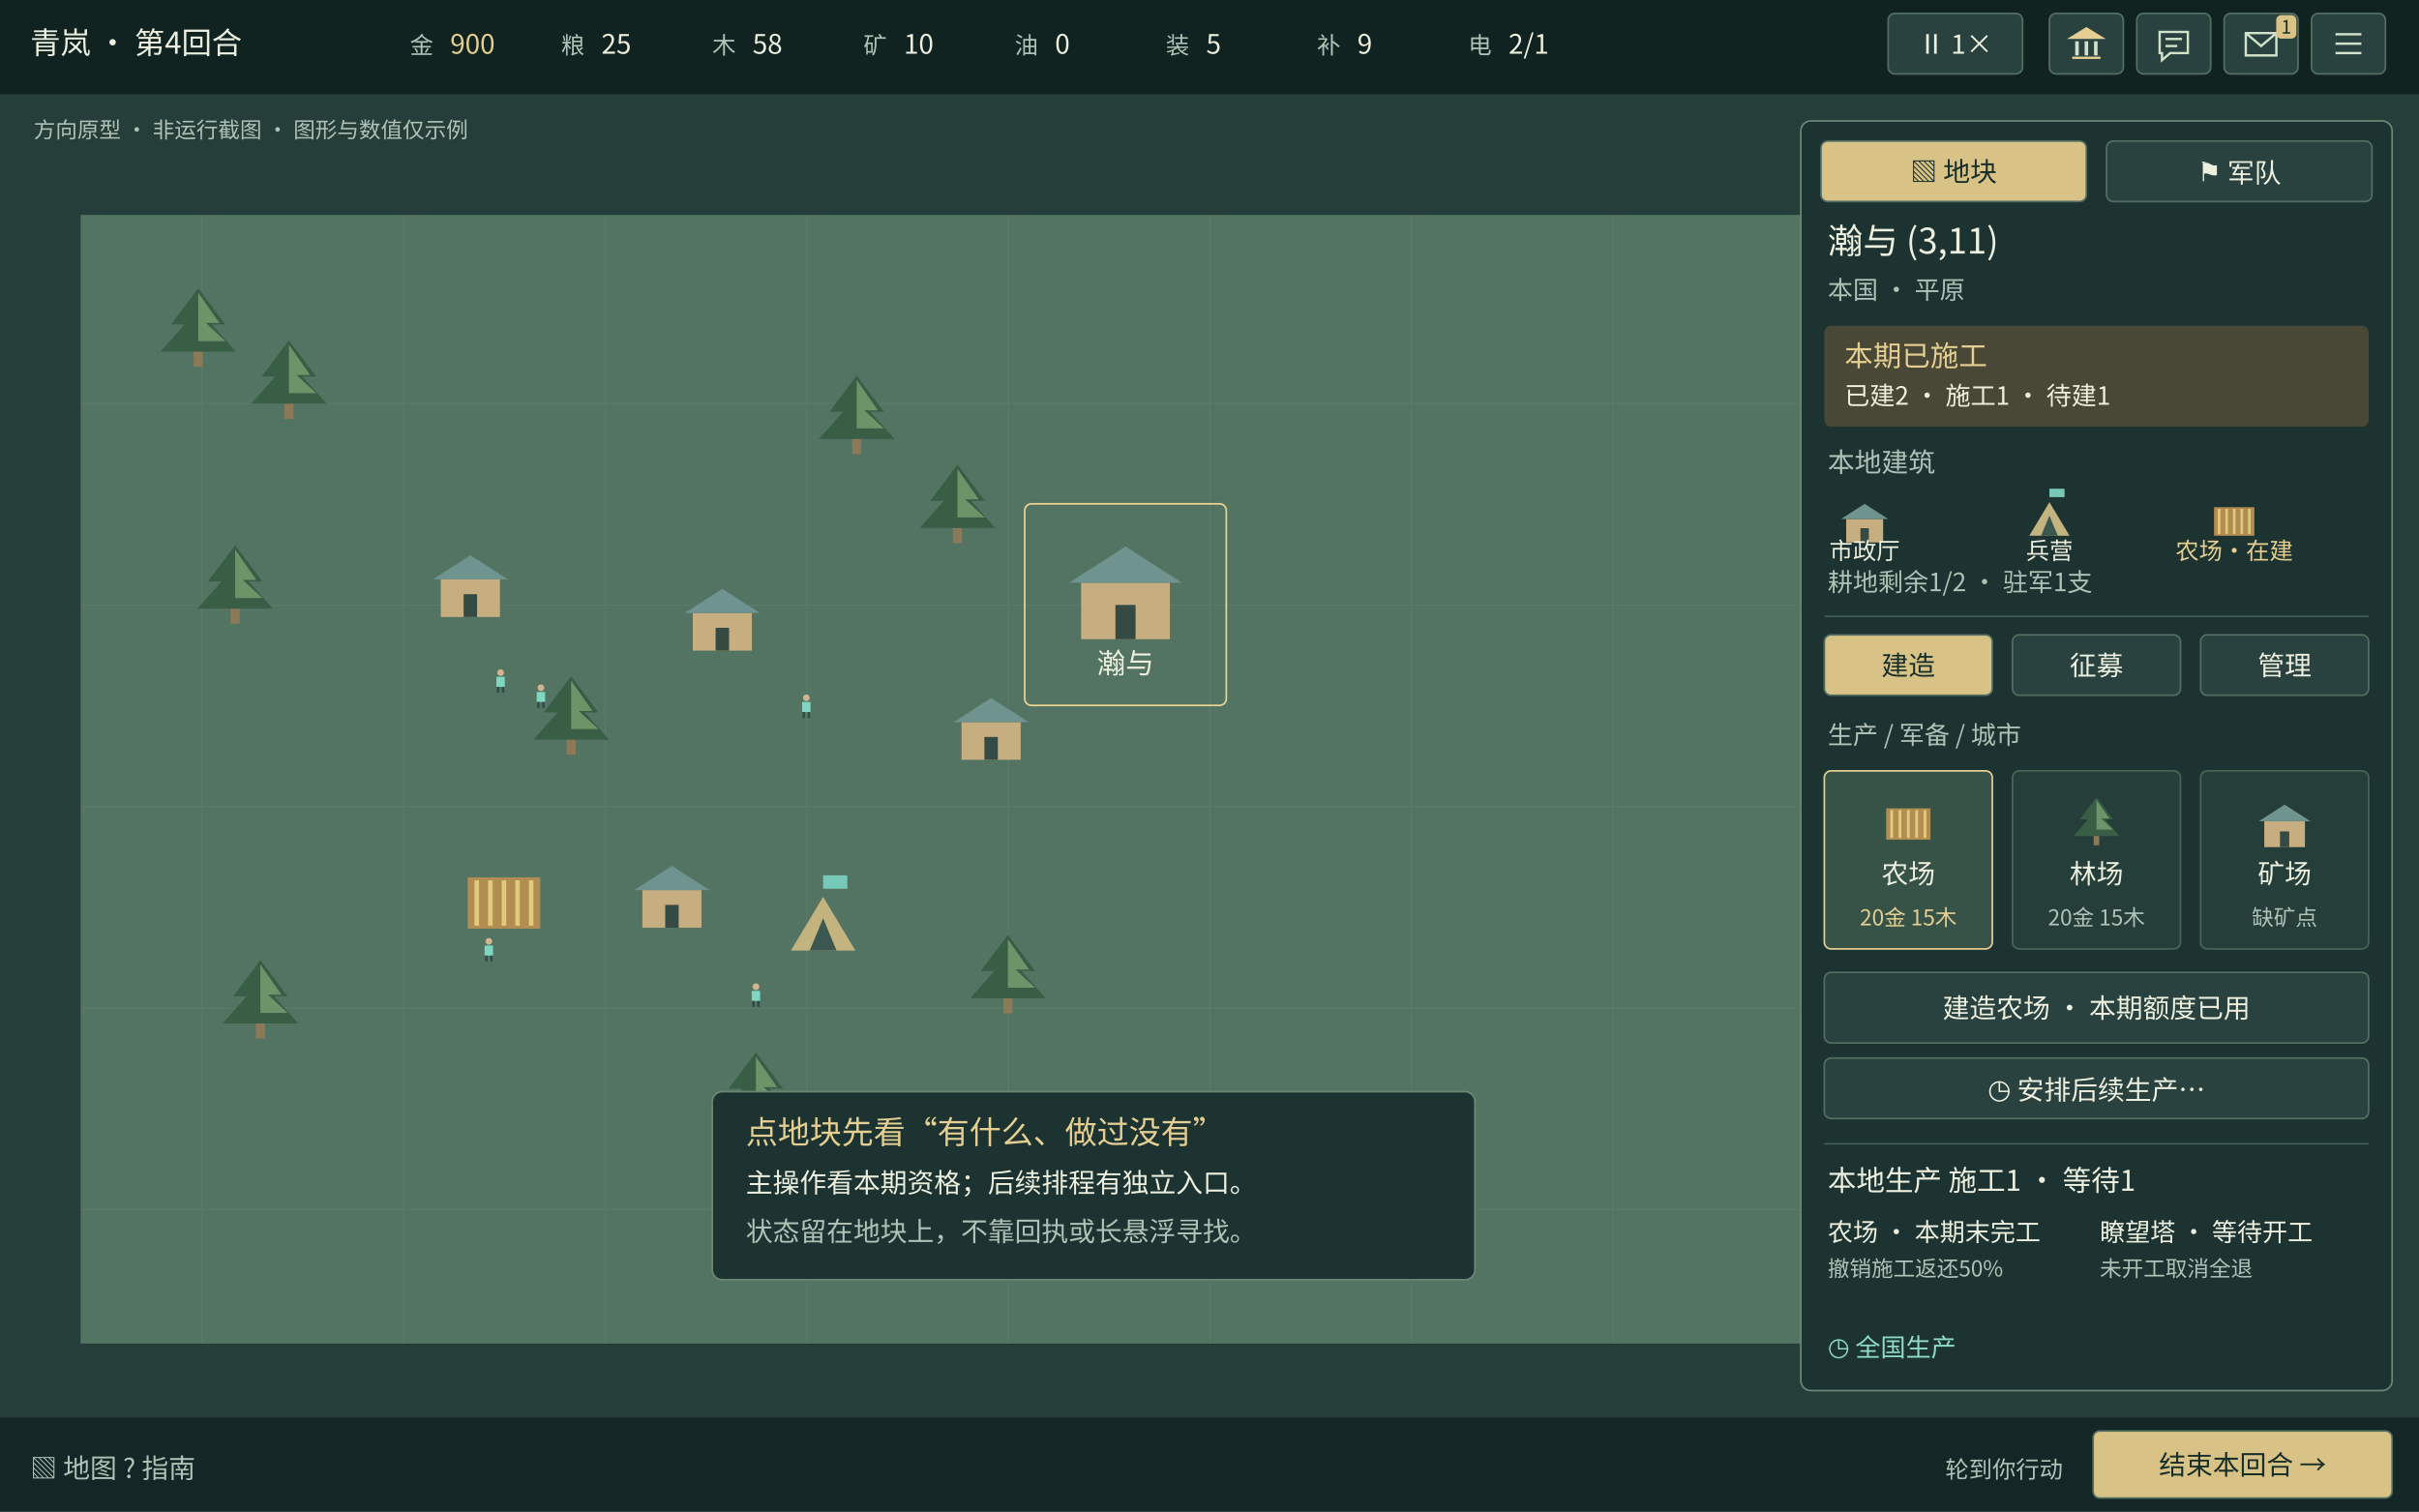
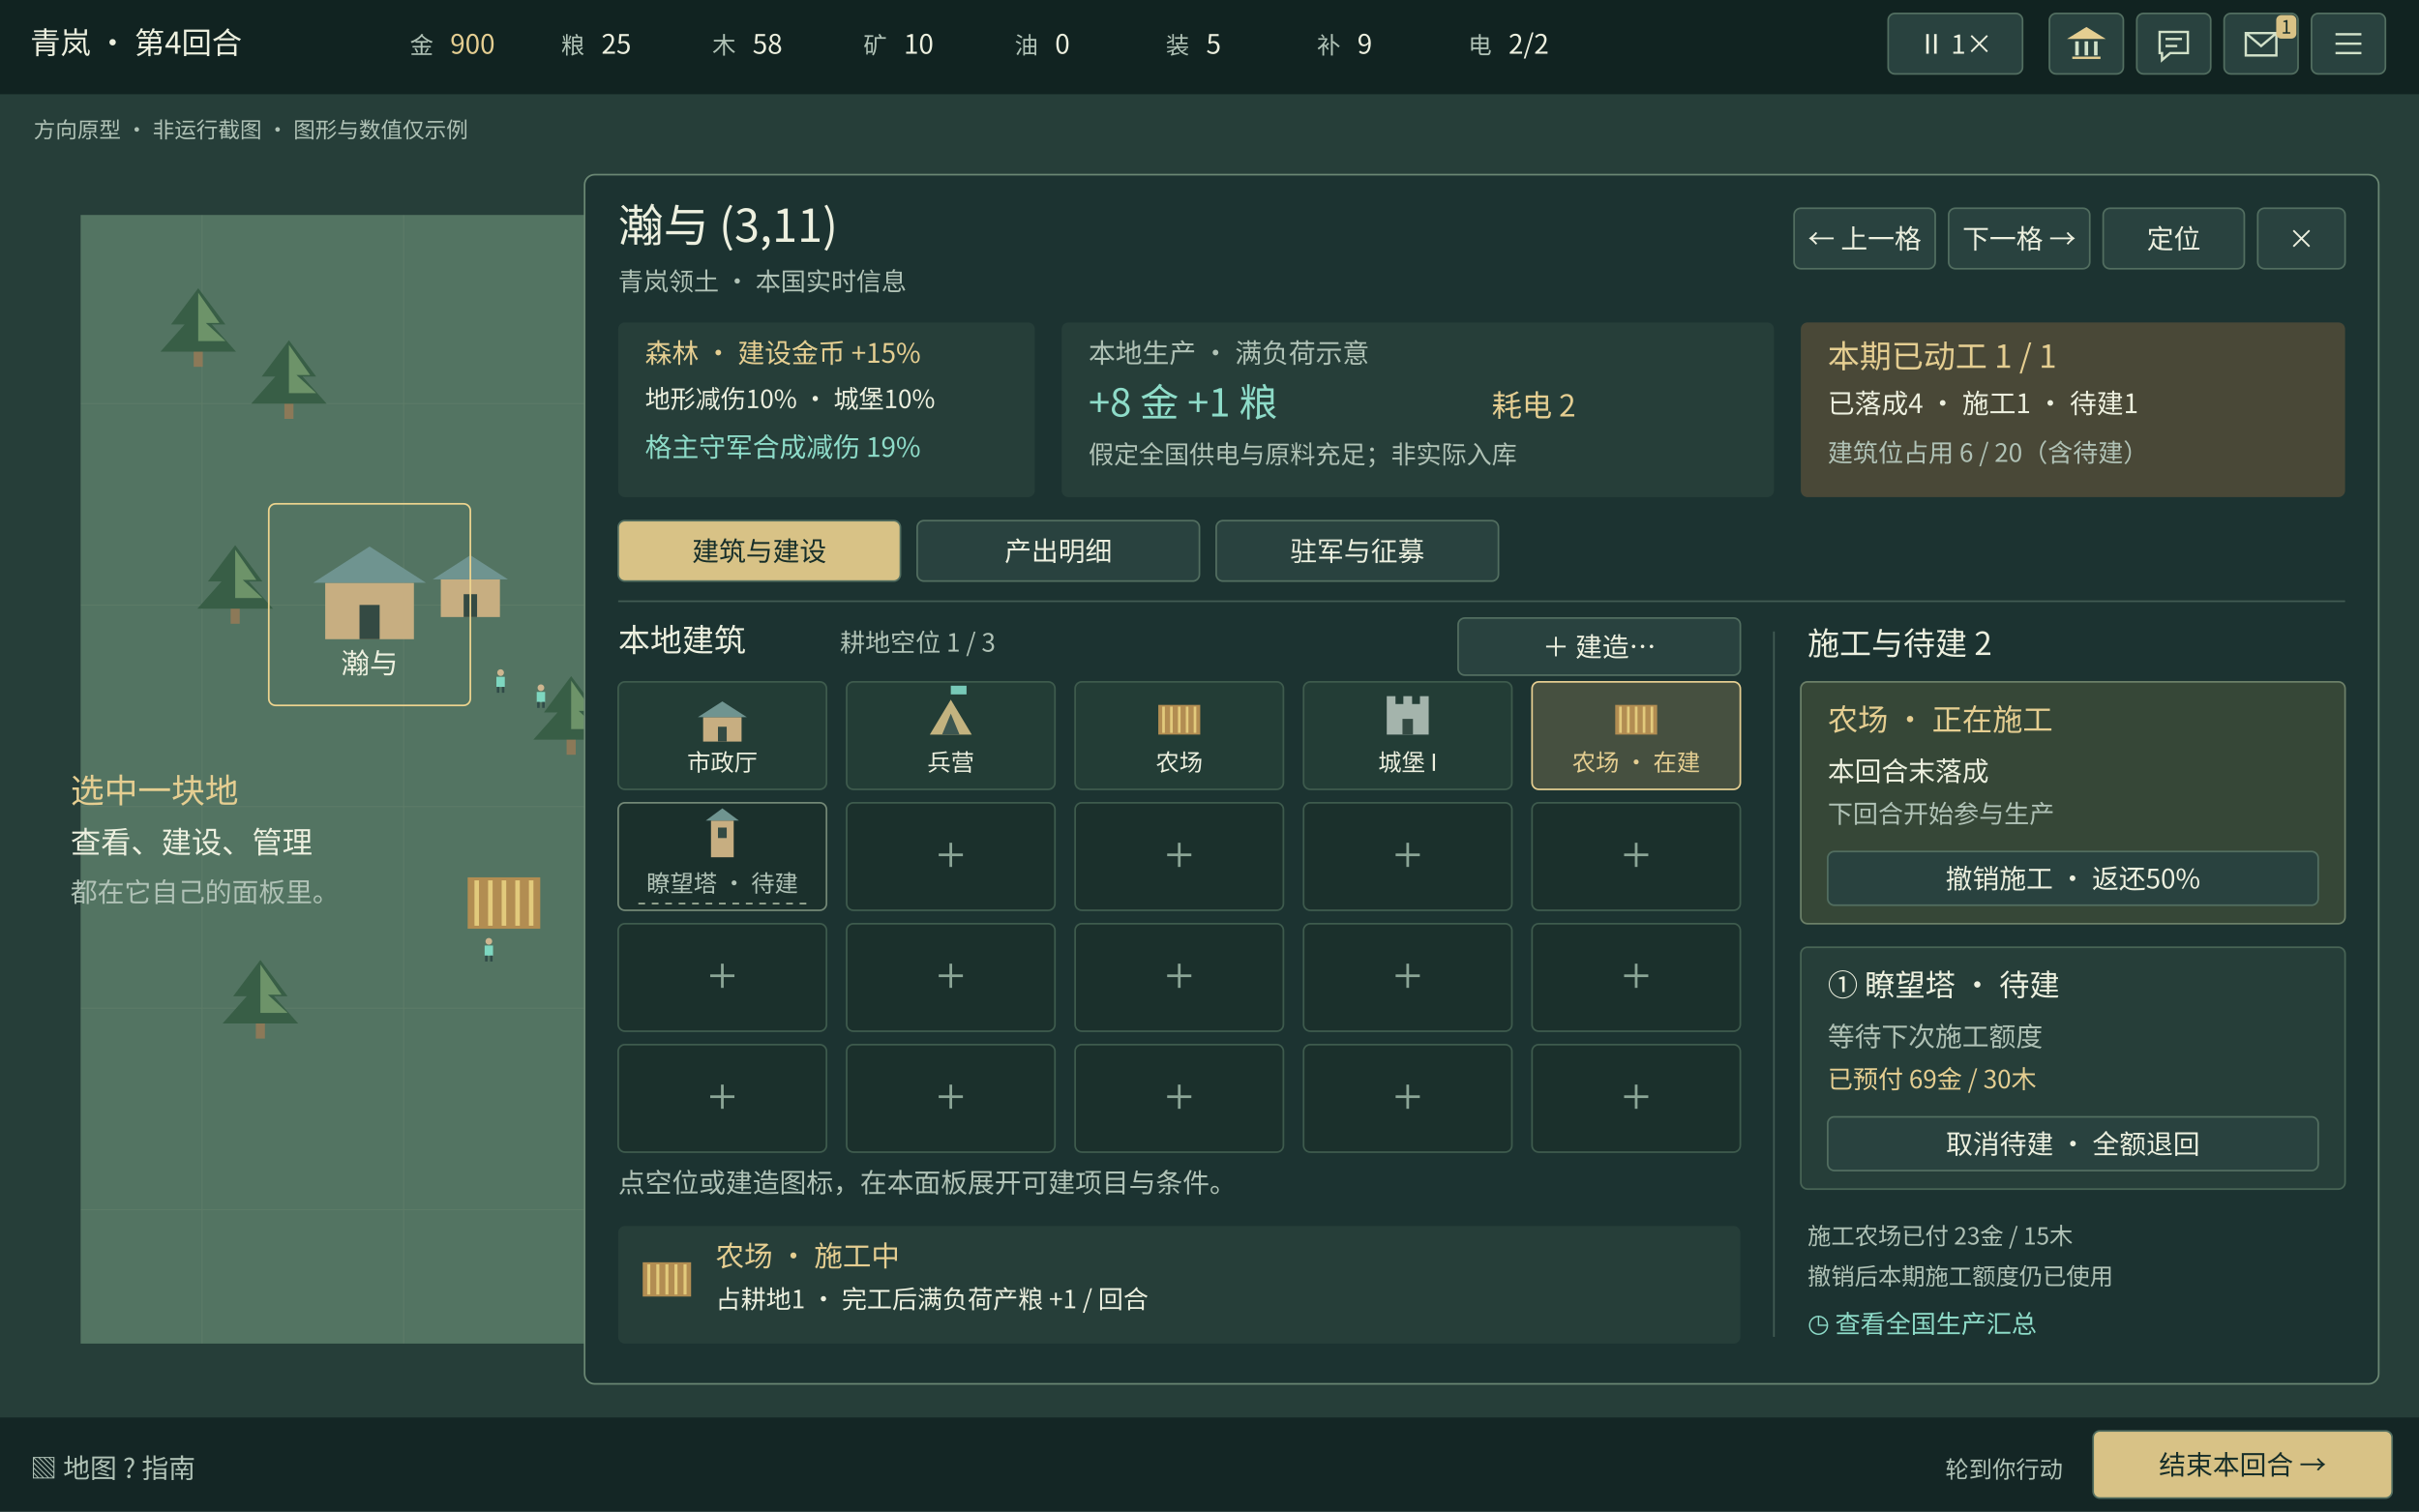
<svg xmlns="http://www.w3.org/2000/svg" width="1440" height="900" viewBox="0 0 1440 900">
  <style>text{font-family:"Noto Sans CJK SC","Microsoft YaHei",sans-serif;fill:#edf0df} .muted{fill:#b0c2b6} .gold{fill:#e5ce91} .cyan{fill:#8edcc9}</style>
  <defs>
    <pattern id="grid" width="120" height="120" patternUnits="userSpaceOnUse">
      <rect width="120" height="120" fill="#537462" />
      <path d="M120 0H0V120" fill="none" stroke="#708b72" stroke-opacity=".35" />
    </pattern>
    <g id="house">
      <path d="M-22 0h44v28h-44z" fill="#c7ae81" />
      <path d="M-28 0 0-18 28 0z" fill="#6f9490" />
      <path d="M-5 11h10v17H-5z" fill="#344a43" />
    </g>
    <g id="farm">
      <path d="M-24-14h48v34h-48z" fill="#b28d52" />
      <path d="M-18-12v30m9-30v30m9-30v30m9-30v30m9-30v30" stroke="#e2ca7c" stroke-width="3" />
    </g>
    <g id="camp">
      <path d="m-24 20 24-40 24 40z" fill="#c3b37f" />
      <path d="m-10 20 10-24 10 24z" fill="#3c5650" />
      <path d="M0-22v-14h18v10H0" fill="#77c9b7" />
+     </g>
+     <g id="castle">
+       <path d="M-24 20v-44h10v9h9v-9H5v9h9v-9h10v44z" fill="#a4b4ac" />
+       <path d="M-6 20V2H6v18z" fill="#344a43" />
+     </g>
+     <g id="tower">
+       <path d="M-13 22v-42h26v42z" fill="#c7ae81" />
+       <path d="m-19-20 19-14 19 14z" fill="#6f9490" />
+       <path d="M-5-12H5V0H-5z" fill="#344a43" />
+     </g>
+     <g id="plus">
+       <path d="M-9 0H9M0-9V9" fill="none" stroke="#8ba596" stroke-width="2" />
    </g>
    <g id="tree">
      <path d="M-3 8h6v18h-6z" fill="#8c7958" />
      <path d="m0-26 18 24H9l16 18h-50L-9-2h-9z" fill="#385e46" />
      <path d="m0-23 14 20H5L18 9H0z" fill="#6d9369" />
    </g>
    <g id="person">
      <circle cy="-9" r="4" fill="#cfb690" />
      <path d="M-5-4H5V8H-5z" fill="#7ed7c0" />
      <path d="M-3 8v7M3 8v7" stroke="#304b48" stroke-width="3" />
    </g>
    <g id="bank">
      <path d="m-13-5 13-8 13 8zM-12 12h24" fill="#e5ce91" stroke="#e5ce91" stroke-width="2" />
      <path d="M-8-2v12M0-2v12M8-2v12" stroke="#d2e1c9" stroke-width="3" />
    </g>
    <g id="speech">
      <path d="M-12-10h24V8H-3l-7 6V8h-2z" fill="none" stroke="#d2e1c9" stroke-width="2" />
      <path d="M-7-4H7M-7 2H3" stroke="#d2e1c9" stroke-width="2" />
    </g>
    <g id="mail">
      <path d="M-13-9h26V10h-26zM-13-9 0 2l13-11" fill="none" stroke="#d2e1c9" stroke-width="2" />
    </g>
    <g id="menu">
      <path d="M-11-8h22M-11 0h22M-11 8h22" stroke="#d2e1c9" stroke-width="2" />
    </g>
  </defs>
  <rect x="0" y="0" width="1440" height="900" rx="0" fill="#142524" />
  <rect x="0" y="56" width="1440" height="844" rx="0" fill="#263e39" />
  <rect x="48" y="128" width="1340" height="672" rx="0" fill="url(#grid)" />
  <use href="#tree" transform="translate(118 195) scale(0.9)" />
  <use href="#tree" transform="translate(172 226) scale(0.9)" />
  <use href="#tree" transform="translate(140 348) scale(0.9)" />
  <use href="#tree" transform="translate(340 426) scale(0.9)" />
  <use href="#tree" transform="translate(510 247) scale(0.9)" />
  <use href="#tree" transform="translate(570 300) scale(0.9)" />
  <use href="#tree" transform="translate(155 595) scale(0.9)" />
  <use href="#tree" transform="translate(450 650) scale(0.9)" />
  <use href="#tree" transform="translate(600 580) scale(0.9)" />
  <use href="#house" transform="translate(280 345) scale(0.8)" />
  <use href="#house" transform="translate(430 365) scale(0.8)" />
  <use href="#house" transform="translate(400 530) scale(0.8)" />
  <use href="#house" transform="translate(590 430) scale(0.8)" />
  <use href="#camp" transform="translate(490 550) scale(0.8)" />
  <use href="#farm" transform="translate(300 535) scale(0.9)" />
  <use href="#person" transform="translate(298 405) scale(0.5)" />
  <use href="#person" transform="translate(322 414) scale(0.5)" />
  <use href="#person" transform="translate(480 420) scale(0.5)" />
  <use href="#person" transform="translate(450 592) scale(0.5)" />
  <use href="#person" transform="translate(291 565) scale(0.5)" />
  <rect x="0" y="844" width="1440" height="56" rx="0" fill="#142625" />
  <rect x="0" y="0" width="1440" height="56" rx="0" fill="#112321" />
  <text x="18" y="32" font-size="18" class="" text-anchor="start">青岚 · 第4回合</text>
  <text x="244" y="32" font-size="14" class="muted" text-anchor="start">金</text>
  <text x="268" y="32" font-size="16" class="gold" text-anchor="start">900</text>
  <text x="334" y="32" font-size="14" class="muted" text-anchor="start">粮</text>
  <text x="358" y="32" font-size="16" class="" text-anchor="start">25</text>
  <text x="424" y="32" font-size="14" class="muted" text-anchor="start">木</text>
  <text x="448" y="32" font-size="16" class="" text-anchor="start">58</text>
  <text x="514" y="32" font-size="14" class="muted" text-anchor="start">矿</text>
  <text x="538" y="32" font-size="16" class="" text-anchor="start">10</text>
  <text x="604" y="32" font-size="14" class="muted" text-anchor="start">油</text>
  <text x="628" y="32" font-size="16" class="" text-anchor="start">0</text>
  <text x="694" y="32" font-size="14" class="muted" text-anchor="start">装</text>
  <text x="718" y="32" font-size="16" class="" text-anchor="start">5</text>
  <text x="784" y="32" font-size="14" class="muted" text-anchor="start">补</text>
  <text x="808" y="32" font-size="16" class="" text-anchor="start">9</text>
  <text x="874" y="32" font-size="14" class="muted" text-anchor="start">电</text>
-   <text x="898" y="32" font-size="16" class="" text-anchor="start">2/1</text>
+   <text x="898" y="32" font-size="16" class="" text-anchor="start">2/2</text>
  <rect x="1124" y="8" width="80" height="36" rx="4" fill="#29423f" stroke="#526e60" />
  <text x="1164.0" y="32.0" font-size="16" class="" text-anchor="middle">Ⅱ 1×</text>
  <g>
    <rect x="1220" y="8" width="44" height="36" rx="4" fill="#29423f" stroke="#526e60" />
    <use href="#bank" transform="translate(1242 26) scale(0.7)" />
  </g>
  <g>
    <rect x="1272" y="8" width="44" height="36" rx="4" fill="#29423f" stroke="#526e60" />
    <use href="#speech" transform="translate(1294 26) scale(0.7)" />
  </g>
  <g>
    <rect x="1324" y="8" width="44" height="36" rx="4" fill="#29423f" stroke="#526e60" />
    <use href="#mail" transform="translate(1346 26) scale(0.7)" />
    <rect x="1355" y="9" width="12" height="14" rx="3" fill="#d8c286" />
    <text x="1361" y="20" font-size="11" text-anchor="middle" style="fill:#172e29">1</text>
  </g>
  <g>
    <rect x="1376" y="8" width="44" height="36" rx="4" fill="#29423f" stroke="#526e60" />
    <use href="#menu" transform="translate(1398 26) scale(0.7)" />
  </g>
  <text x="18" y="880" font-size="16" class="muted" text-anchor="start">▧ 地图    ? 指南</text>
  <text x="1228" y="880" font-size="14" class="muted" text-anchor="end">轮到你行动</text>
  <rect x="1246" y="852" width="178" height="40" rx="4" fill="#d8c286" stroke="#526e60" />
  <text x="1335.0" y="878.0" text-anchor="middle" font-size="16" style="fill:#172e29">结束本回合 →</text>
  <text x="20" y="82" font-size="13" class="muted" text-anchor="start">方向原型 · 非运行截图 · 图形与数值仅示例</text>
-   <rect x="610" y="300" width="120" height="120" rx="4" fill="none" stroke="#edd48e" />
-   <use href="#house" transform="translate(670 347) scale(1.2)" />
-   <text x="670" y="401" font-size="17" class="" text-anchor="middle">瀚与</text>
-   <rect x="1072" y="72" width="352" height="756" rx="6" fill="#1c3331" stroke="#6a8773" />
-   <rect x="1084" y="84" width="158" height="36" rx="4" fill="#d8c286" stroke="#526e60" />
-   <text x="1163.0" y="108.0" text-anchor="middle" font-size="16" style="fill:#172e29">▧ 地块</text>
-   <rect x="1254" y="84" width="158" height="36" rx="4" fill="#29423f" stroke="#526e60" />
-   <text x="1333.0" y="108.0" font-size="16" class="" text-anchor="middle">⚑ 军队</text>
-   <text x="1088" y="151" font-size="21" class="" text-anchor="start">瀚与  (3,11)</text>
-   <text x="1088" y="178" font-size="15" class="muted" text-anchor="start">本国 · 平原</text>
-   <rect x="1086" y="194" width="324" height="60" rx="4" fill="#494837" />
-   <text x="1098" y="218" font-size="17" class="gold" text-anchor="start">本期已施工</text>
-   <text x="1098" y="241" font-size="15" class="" text-anchor="start">已建2  ·  施工1  ·  待建1</text>
-   <text x="1088" y="281" font-size="16" class="muted" text-anchor="start">本地建筑</text>
-   <use href="#house" transform="translate(1110 309) scale(0.5)" />
-   <text x="1110" y="333" font-size="14" class="" text-anchor="middle">市政厅</text>
-   <use href="#camp" transform="translate(1220 309) scale(0.5)" />
-   <text x="1220" y="333" font-size="14" class="" text-anchor="middle">兵营</text>
-   <use href="#farm" transform="translate(1330 309) scale(0.5)" />
-   <text x="1330" y="333" font-size="14" class="gold" text-anchor="middle">农场·在建</text>
-   <text x="1088" y="352" font-size="15" class="muted" text-anchor="start">耕地剩余1/2  ·  驻军1支</text>
-   <path d="M1086 367L1410 367" fill="none" stroke="#425b53" stroke-width="1" />
-   <rect x="1086" y="378" width="100" height="36" rx="4" fill="#d8c286" stroke="#526e60" />
-   <text x="1136.0" y="402.0" text-anchor="middle" font-size="16" style="fill:#172e29">建造</text>
-   <rect x="1198" y="378" width="100" height="36" rx="4" fill="#29423f" stroke="#526e60" />
-   <text x="1248.0" y="402.0" font-size="16" class="" text-anchor="middle">征募</text>
-   <rect x="1310" y="378" width="100" height="36" rx="4" fill="#29423f" stroke="#526e60" />
-   <text x="1360.0" y="402.0" font-size="16" class="" text-anchor="middle">管理</text>
-   <text x="1088" y="443" font-size="15" class="muted" text-anchor="start">生产  /  军备  /  城市</text>
-   <rect x="1086" y="459" width="100" height="106" rx="4" fill="#375247" stroke="#e5ce91" />
-   <use href="#farm" transform="translate(1136 489) scale(0.55)" />
-   <text x="1136" y="526" font-size="16" class="" text-anchor="middle">农场</text>
-   <text x="1136" y="551" font-size="13" class="gold" text-anchor="middle">20金 15木</text>
-   <rect x="1198" y="459" width="100" height="106" rx="4" fill="#263e39" stroke="#486455" />
-   <use href="#tree" transform="translate(1248 489) scale(0.55)" />
-   <text x="1248" y="526" font-size="16" class="" text-anchor="middle">林场</text>
-   <text x="1248" y="551" font-size="13" class="muted" text-anchor="middle">20金 15木</text>
-   <rect x="1310" y="459" width="100" height="106" rx="4" fill="#263e39" stroke="#486455" />
-   <use href="#house" transform="translate(1360 489) scale(0.55)" />
-   <text x="1360" y="526" font-size="16" class="" text-anchor="middle">矿场</text>
-   <text x="1360" y="551" font-size="13" class="muted" text-anchor="middle">缺矿点</text>
-   <rect x="1086" y="579" width="324" height="42" rx="4" fill="#29423f" stroke="#526e60" />
-   <text x="1248.0" y="606.0" font-size="16" class="" text-anchor="middle">建造农场 · 本期额度已用</text>
-   <rect x="1086" y="630" width="324" height="36" rx="4" fill="#29423f" stroke="#526e60" />
-   <text x="1248.0" y="654.0" font-size="16" class="" text-anchor="middle">◷ 安排后续生产…</text>
-   <path d="M1086 681L1410 681" fill="none" stroke="#425b53" stroke-width="1" />
-   <text x="1088" y="709" font-size="17" class="" text-anchor="start">本地生产  施工1 · 等待1</text>
-   <text x="1088" y="739" font-size="15" class="" text-anchor="start">农场 · 本期末完工</text>
-   <text x="1088" y="760" font-size="13" class="muted" text-anchor="start">撤销施工返还50%</text>
-   <text x="1250" y="739" font-size="15" class="" text-anchor="start">瞭望塔 · 等待开工</text>
-   <text x="1250" y="760" font-size="13" class="muted" text-anchor="start">未开工取消全退</text>
-   <text x="1088" y="807" font-size="15" class="cyan" text-anchor="start">◷ 全国生产</text>
-   <rect x="424" y="650" width="454" height="112" rx="6" fill="#1c3331" stroke="#6a8773" />
-   <text x="444" y="681" font-size="19" class="gold" text-anchor="start">点地块先看“有什么、做过没有”</text>
-   <text x="444" y="710" font-size="16" class="" text-anchor="start">主操作看本期资格；后续排程有独立入口。</text>
-   <text x="444" y="739" font-size="16" class="muted" text-anchor="start">状态留在地块上，不靠回执或长悬浮寻找。</text>
+   <rect x="160" y="300" width="120" height="120" rx="4" fill="none" stroke="#edd48e" />
+   <use href="#house" transform="translate(220 347) scale(1.2)" />
+   <text x="220" y="401" font-size="17" class="" text-anchor="middle">瀚与</text>
+   <text x="42" y="478" font-size="20" class="gold" text-anchor="start">选中一块地</text>
+   <text x="42" y="508" font-size="18" class="" text-anchor="start">查看、建设、管理</text>
+   <text x="42" y="537" font-size="16" class="muted" text-anchor="start">都在它自己的面板里。</text>
+   <rect x="348" y="104" width="1068" height="720" rx="6" fill="#1c3331" stroke="#6a8773" />
+   <text x="368" y="144" font-size="27" class="" text-anchor="start">瀚与  (3,11)</text>
+   <text x="368" y="173" font-size="15" class="muted" text-anchor="start">青岚领土 · 本国实时信息</text>
+   <rect x="1068" y="124" width="84" height="36" rx="4" fill="#29423f" stroke="#526e60" />
+   <text x="1110.0" y="148.0" font-size="16" class="" text-anchor="middle">← 上一格</text>
+   <rect x="1160" y="124" width="84" height="36" rx="4" fill="#29423f" stroke="#526e60" />
+   <text x="1202.0" y="148.0" font-size="16" class="" text-anchor="middle">下一格 →</text>
+   <rect x="1252" y="124" width="84" height="36" rx="4" fill="#29423f" stroke="#526e60" />
+   <text x="1294.0" y="148.0" font-size="16" class="" text-anchor="middle">定位</text>
+   <rect x="1344" y="124" width="52" height="36" rx="4" fill="#29423f" stroke="#526e60" />
+   <text x="1370.0" y="148.0" font-size="16" class="" text-anchor="middle">×</text>
+   <rect x="368" y="192" width="248" height="104" rx="4" fill="#263e39" />
+   <text x="384" y="216" font-size="16" class="gold" text-anchor="start">森林 · 建设金币 +15%</text>
+   <text x="384" y="243" font-size="15" class="" text-anchor="start">地形减伤10% · 城堡10%</text>
+   <text x="384" y="272" font-size="16" class="cyan" text-anchor="start">格主守军合成减伤 19%</text>
+   <rect x="632" y="192" width="424" height="104" rx="4" fill="#263e39" />
+   <text x="648" y="216" font-size="16" class="muted" text-anchor="start">本地生产 · 满负荷示意</text>
+   <text x="648" y="248" font-size="23" class="cyan" text-anchor="start">+8 金   +1 粮</text>
+   <text x="888" y="248" font-size="18" class="gold" text-anchor="start">耗电 2</text>
+   <text x="648" y="276" font-size="15" class="muted" text-anchor="start">假定全国供电与原料充足；非实际入库</text>
+   <rect x="1072" y="192" width="324" height="104" rx="4" fill="#494837" />
+   <text x="1088" y="219" font-size="19" class="gold" text-anchor="start">本期已动工 1 / 1</text>
+   <text x="1088" y="246" font-size="16" class="" text-anchor="start">已落成4 · 施工1 · 待建1</text>
+   <text x="1088" y="275" font-size="15" class="muted" text-anchor="start">建筑位占用 6 / 20（含待建）</text>
+   <rect x="368" y="310" width="168" height="36" rx="4" fill="#d8c286" stroke="#526e60" />
+   <text x="452.0" y="334.0" text-anchor="middle" font-size="16" style="fill:#172e29">建筑与建设</text>
+   <rect x="546" y="310" width="168" height="36" rx="4" fill="#29423f" stroke="#526e60" />
+   <text x="630.0" y="334.0" font-size="16" class="" text-anchor="middle">产出明细</text>
+   <rect x="724" y="310" width="168" height="36" rx="4" fill="#29423f" stroke="#526e60" />
+   <text x="808.0" y="334.0" font-size="16" class="" text-anchor="middle">驻军与征募</text>
+   <path d="M368 358L1396 358" fill="none" stroke="#425b53" stroke-width="1" />
+   <text x="368" y="388" font-size="19" class="" text-anchor="start">本地建筑</text>
+   <text x="500" y="388" font-size="15" class="muted" text-anchor="start">耕地空位 1 / 3</text>
+   <rect x="868" y="368" width="168" height="34" rx="4" fill="#29423f" stroke="#526e60" />
+   <text x="952.0" y="391.0" font-size="16" class="" text-anchor="middle">＋ 建造…</text>
+   <path d="M1056 376L1056 796" fill="none" stroke="#425b53" stroke-width="1" />
+   <text x="1076" y="390" font-size="19" class="" text-anchor="start">施工与待建  2</text>
+   <rect x="368" y="406" width="124" height="64" rx="4" fill="#233d36" stroke="#3e5b4d" />
+   <g>
+     <use href="#house" transform="translate(430 427) scale(0.52)" />
+     <text x="430" y="459" font-size="14" class="" text-anchor="middle">市政厅</text>
+   </g>
+   <rect x="504" y="406" width="124" height="64" rx="4" fill="#233d36" stroke="#3e5b4d" />
+   <g>
+     <use href="#camp" transform="translate(566 427) scale(0.52)" />
+     <text x="566" y="459" font-size="14" class="" text-anchor="middle">兵营</text>
+   </g>
+   <rect x="640" y="406" width="124" height="64" rx="4" fill="#233d36" stroke="#3e5b4d" />
+   <g>
+     <use href="#farm" transform="translate(702 427) scale(0.52)" />
+     <text x="702" y="459" font-size="14" class="" text-anchor="middle">农场</text>
+   </g>
+   <rect x="776" y="406" width="124" height="64" rx="4" fill="#233d36" stroke="#3e5b4d" />
+   <g>
+     <use href="#castle" transform="translate(838 427) scale(0.52)" />
+     <text x="838" y="459" font-size="14" class="" text-anchor="middle">城堡 I</text>
+   </g>
+   <rect x="912" y="406" width="124" height="64" rx="4" fill="#465040" stroke="#e5ce91" />
+   <g>
+     <use href="#farm" transform="translate(974 427) scale(0.52)" />
+     <text x="974" y="459" font-size="14" class="gold" text-anchor="middle">农场 · 在建</text>
+   </g>
+   <rect x="368" y="478" width="124" height="64" rx="4" fill="#1b302c" stroke="#738876" />
+   <g>
+     <use href="#tower" transform="translate(430 499) scale(0.52)" />
+     <text x="430" y="531" font-size="14" class="muted" text-anchor="middle">瞭望塔 · 待建</text>
+     <path d="M380 538L480 538" fill="none" stroke="#a0b09a" stroke-width="1" stroke-dasharray="4 4" />
+   </g>
+   <rect x="504" y="478" width="124" height="64" rx="4" fill="#1b302c" stroke="#3e5b4d" />
+   <g>
+     <use href="#plus" transform="translate(566 509) scale(0.8)" />
+   </g>
+   <rect x="640" y="478" width="124" height="64" rx="4" fill="#1b302c" stroke="#3e5b4d" />
+   <g>
+     <use href="#plus" transform="translate(702 509) scale(0.8)" />
+   </g>
+   <rect x="776" y="478" width="124" height="64" rx="4" fill="#1b302c" stroke="#3e5b4d" />
+   <g>
+     <use href="#plus" transform="translate(838 509) scale(0.8)" />
+   </g>
+   <rect x="912" y="478" width="124" height="64" rx="4" fill="#1b302c" stroke="#3e5b4d" />
+   <g>
+     <use href="#plus" transform="translate(974 509) scale(0.8)" />
+   </g>
+   <rect x="368" y="550" width="124" height="64" rx="4" fill="#1b302c" stroke="#3e5b4d" />
+   <g>
+     <use href="#plus" transform="translate(430 581) scale(0.8)" />
+   </g>
+   <rect x="504" y="550" width="124" height="64" rx="4" fill="#1b302c" stroke="#3e5b4d" />
+   <g>
+     <use href="#plus" transform="translate(566 581) scale(0.8)" />
+   </g>
+   <rect x="640" y="550" width="124" height="64" rx="4" fill="#1b302c" stroke="#3e5b4d" />
+   <g>
+     <use href="#plus" transform="translate(702 581) scale(0.8)" />
+   </g>
+   <rect x="776" y="550" width="124" height="64" rx="4" fill="#1b302c" stroke="#3e5b4d" />
+   <g>
+     <use href="#plus" transform="translate(838 581) scale(0.8)" />
+   </g>
+   <rect x="912" y="550" width="124" height="64" rx="4" fill="#1b302c" stroke="#3e5b4d" />
+   <g>
+     <use href="#plus" transform="translate(974 581) scale(0.8)" />
+   </g>
+   <rect x="368" y="622" width="124" height="64" rx="4" fill="#1b302c" stroke="#3e5b4d" />
+   <g>
+     <use href="#plus" transform="translate(430 653) scale(0.8)" />
+   </g>
+   <rect x="504" y="622" width="124" height="64" rx="4" fill="#1b302c" stroke="#3e5b4d" />
+   <g>
+     <use href="#plus" transform="translate(566 653) scale(0.8)" />
+   </g>
+   <rect x="640" y="622" width="124" height="64" rx="4" fill="#1b302c" stroke="#3e5b4d" />
+   <g>
+     <use href="#plus" transform="translate(702 653) scale(0.8)" />
+   </g>
+   <rect x="776" y="622" width="124" height="64" rx="4" fill="#1b302c" stroke="#3e5b4d" />
+   <g>
+     <use href="#plus" transform="translate(838 653) scale(0.8)" />
+   </g>
+   <rect x="912" y="622" width="124" height="64" rx="4" fill="#1b302c" stroke="#3e5b4d" />
+   <g>
+     <use href="#plus" transform="translate(974 653) scale(0.8)" />
+   </g>
+   <text x="368" y="710" font-size="16" class="muted" text-anchor="start">点空位或建造图标，在本面板展开可建项目与条件。</text>
+   <rect x="368" y="730" width="668" height="70" rx="4" fill="#263e39" />
+   <use href="#farm" transform="translate(397 760) scale(0.6)" />
+   <text x="426" y="754" font-size="17" class="gold" text-anchor="start">农场 · 施工中</text>
+   <text x="426" y="779" font-size="15" class="" text-anchor="start">占耕地1 · 完工后满负荷产粮 +1 / 回合</text>
+   <rect x="1072" y="406" width="324" height="144" rx="4" fill="#364737" stroke="#6c8068" />
+   <text x="1088" y="435" font-size="18" class="gold" text-anchor="start">农场 · 正在施工</text>
+   <text x="1088" y="465" font-size="16" class="" text-anchor="start">本回合末落成</text>
+   <text x="1088" y="490" font-size="15" class="muted" text-anchor="start">下回合开始参与生产</text>
+   <rect x="1088" y="507" width="292" height="32" rx="4" fill="#29423f" stroke="#526e60" />
+   <text x="1234.0" y="529.0" font-size="16" class="" text-anchor="middle">撤销施工 · 返还50%</text>
+   <rect x="1072" y="564" width="324" height="144" rx="4" fill="#263e39" stroke="#486455" />
+   <text x="1088" y="593" font-size="18" class="" text-anchor="start">① 瞭望塔 · 待建</text>
+   <text x="1088" y="623" font-size="16" class="muted" text-anchor="start">等待下次施工额度</text>
+   <text x="1088" y="648" font-size="15" class="gold" text-anchor="start">已预付 69金 / 30木</text>
+   <rect x="1088" y="665" width="292" height="32" rx="4" fill="#29423f" stroke="#526e60" />
+   <text x="1234.0" y="687.0" font-size="16" class="" text-anchor="middle">取消待建 · 全额退回</text>
+   <text x="1076" y="741" font-size="14" class="muted" text-anchor="start">施工农场已付 23金 / 15木</text>
+   <text x="1076" y="765" font-size="14" class="muted" text-anchor="start">撤销后本期施工额度仍已使用</text>
+   <text x="1076" y="793" font-size="15" class="cyan" text-anchor="start">◷ 查看全国生产汇总</text>
</svg>
